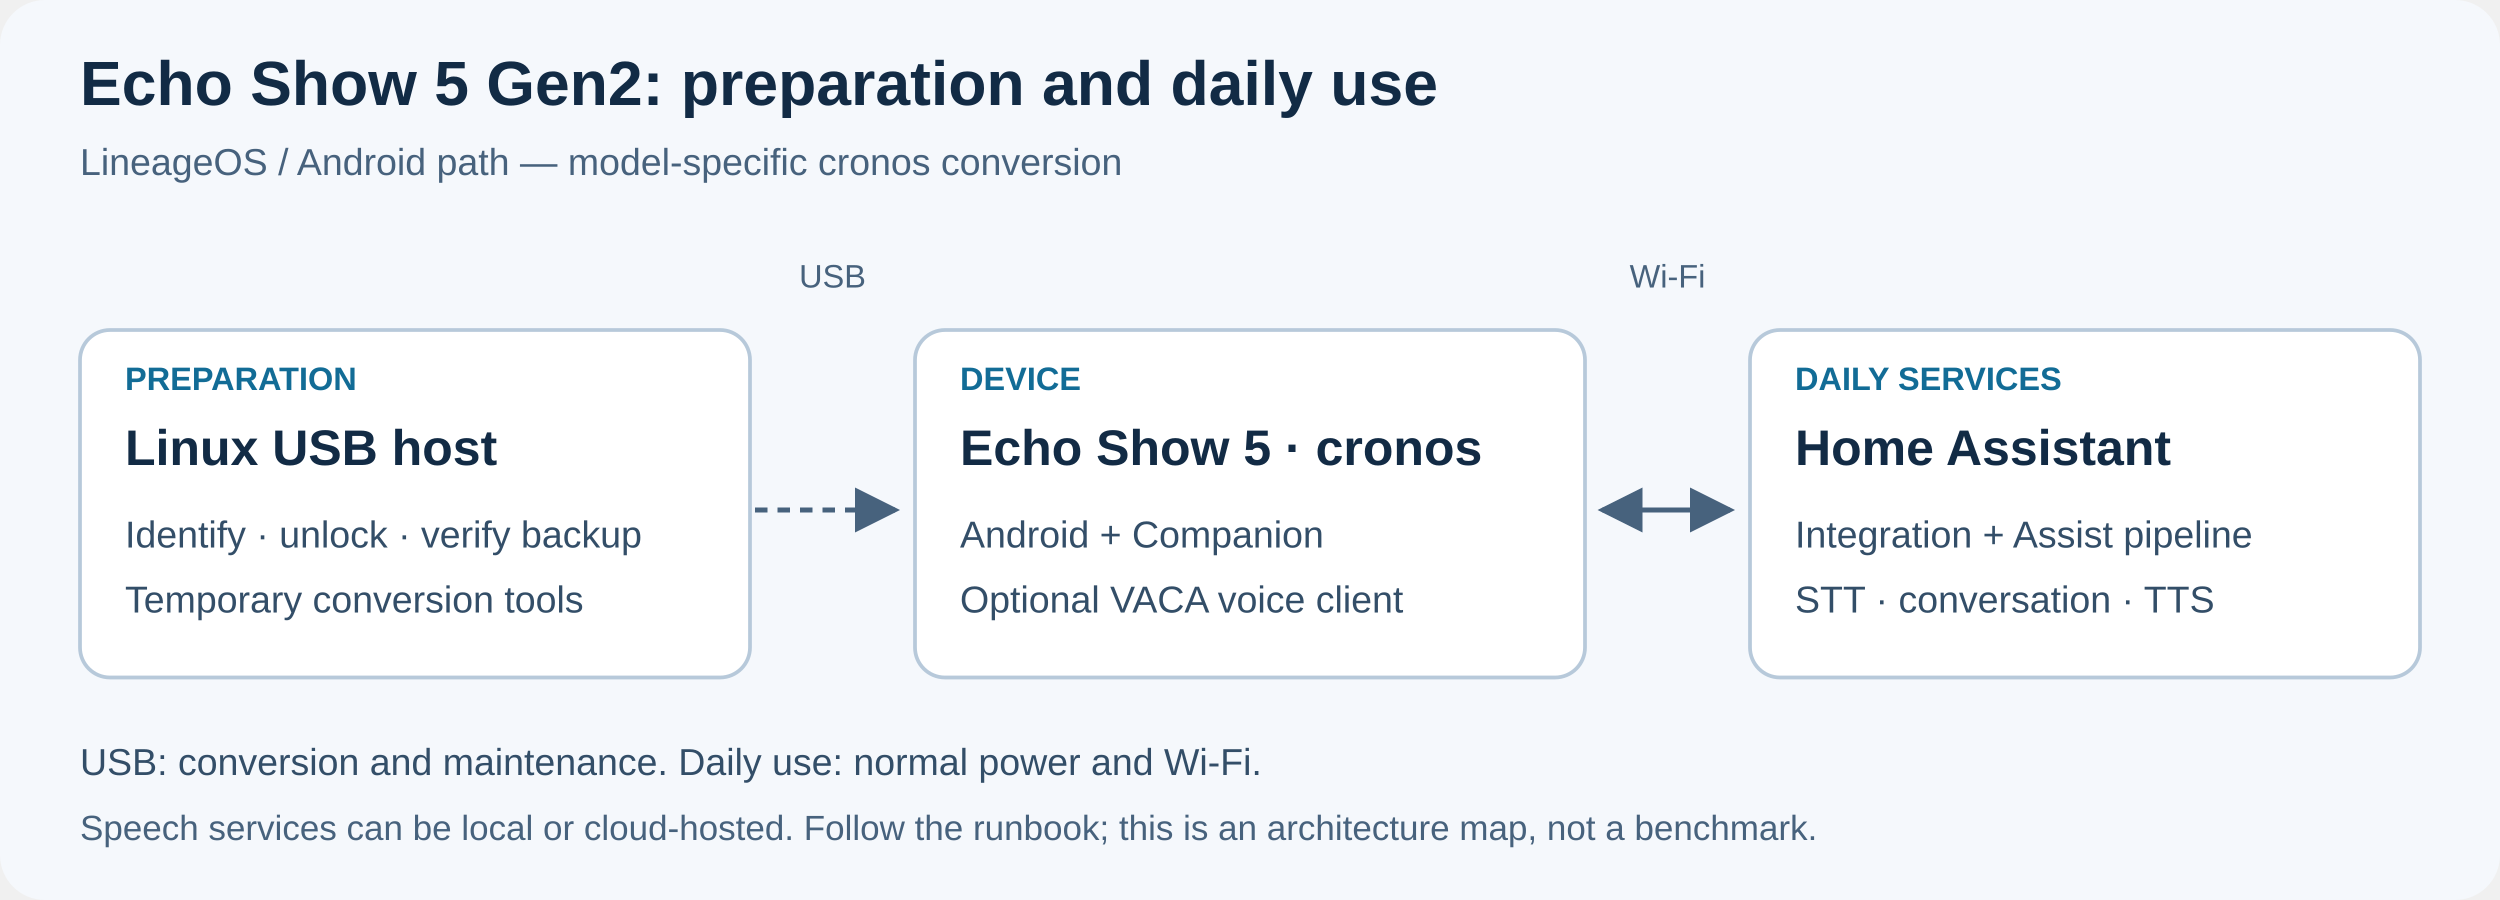
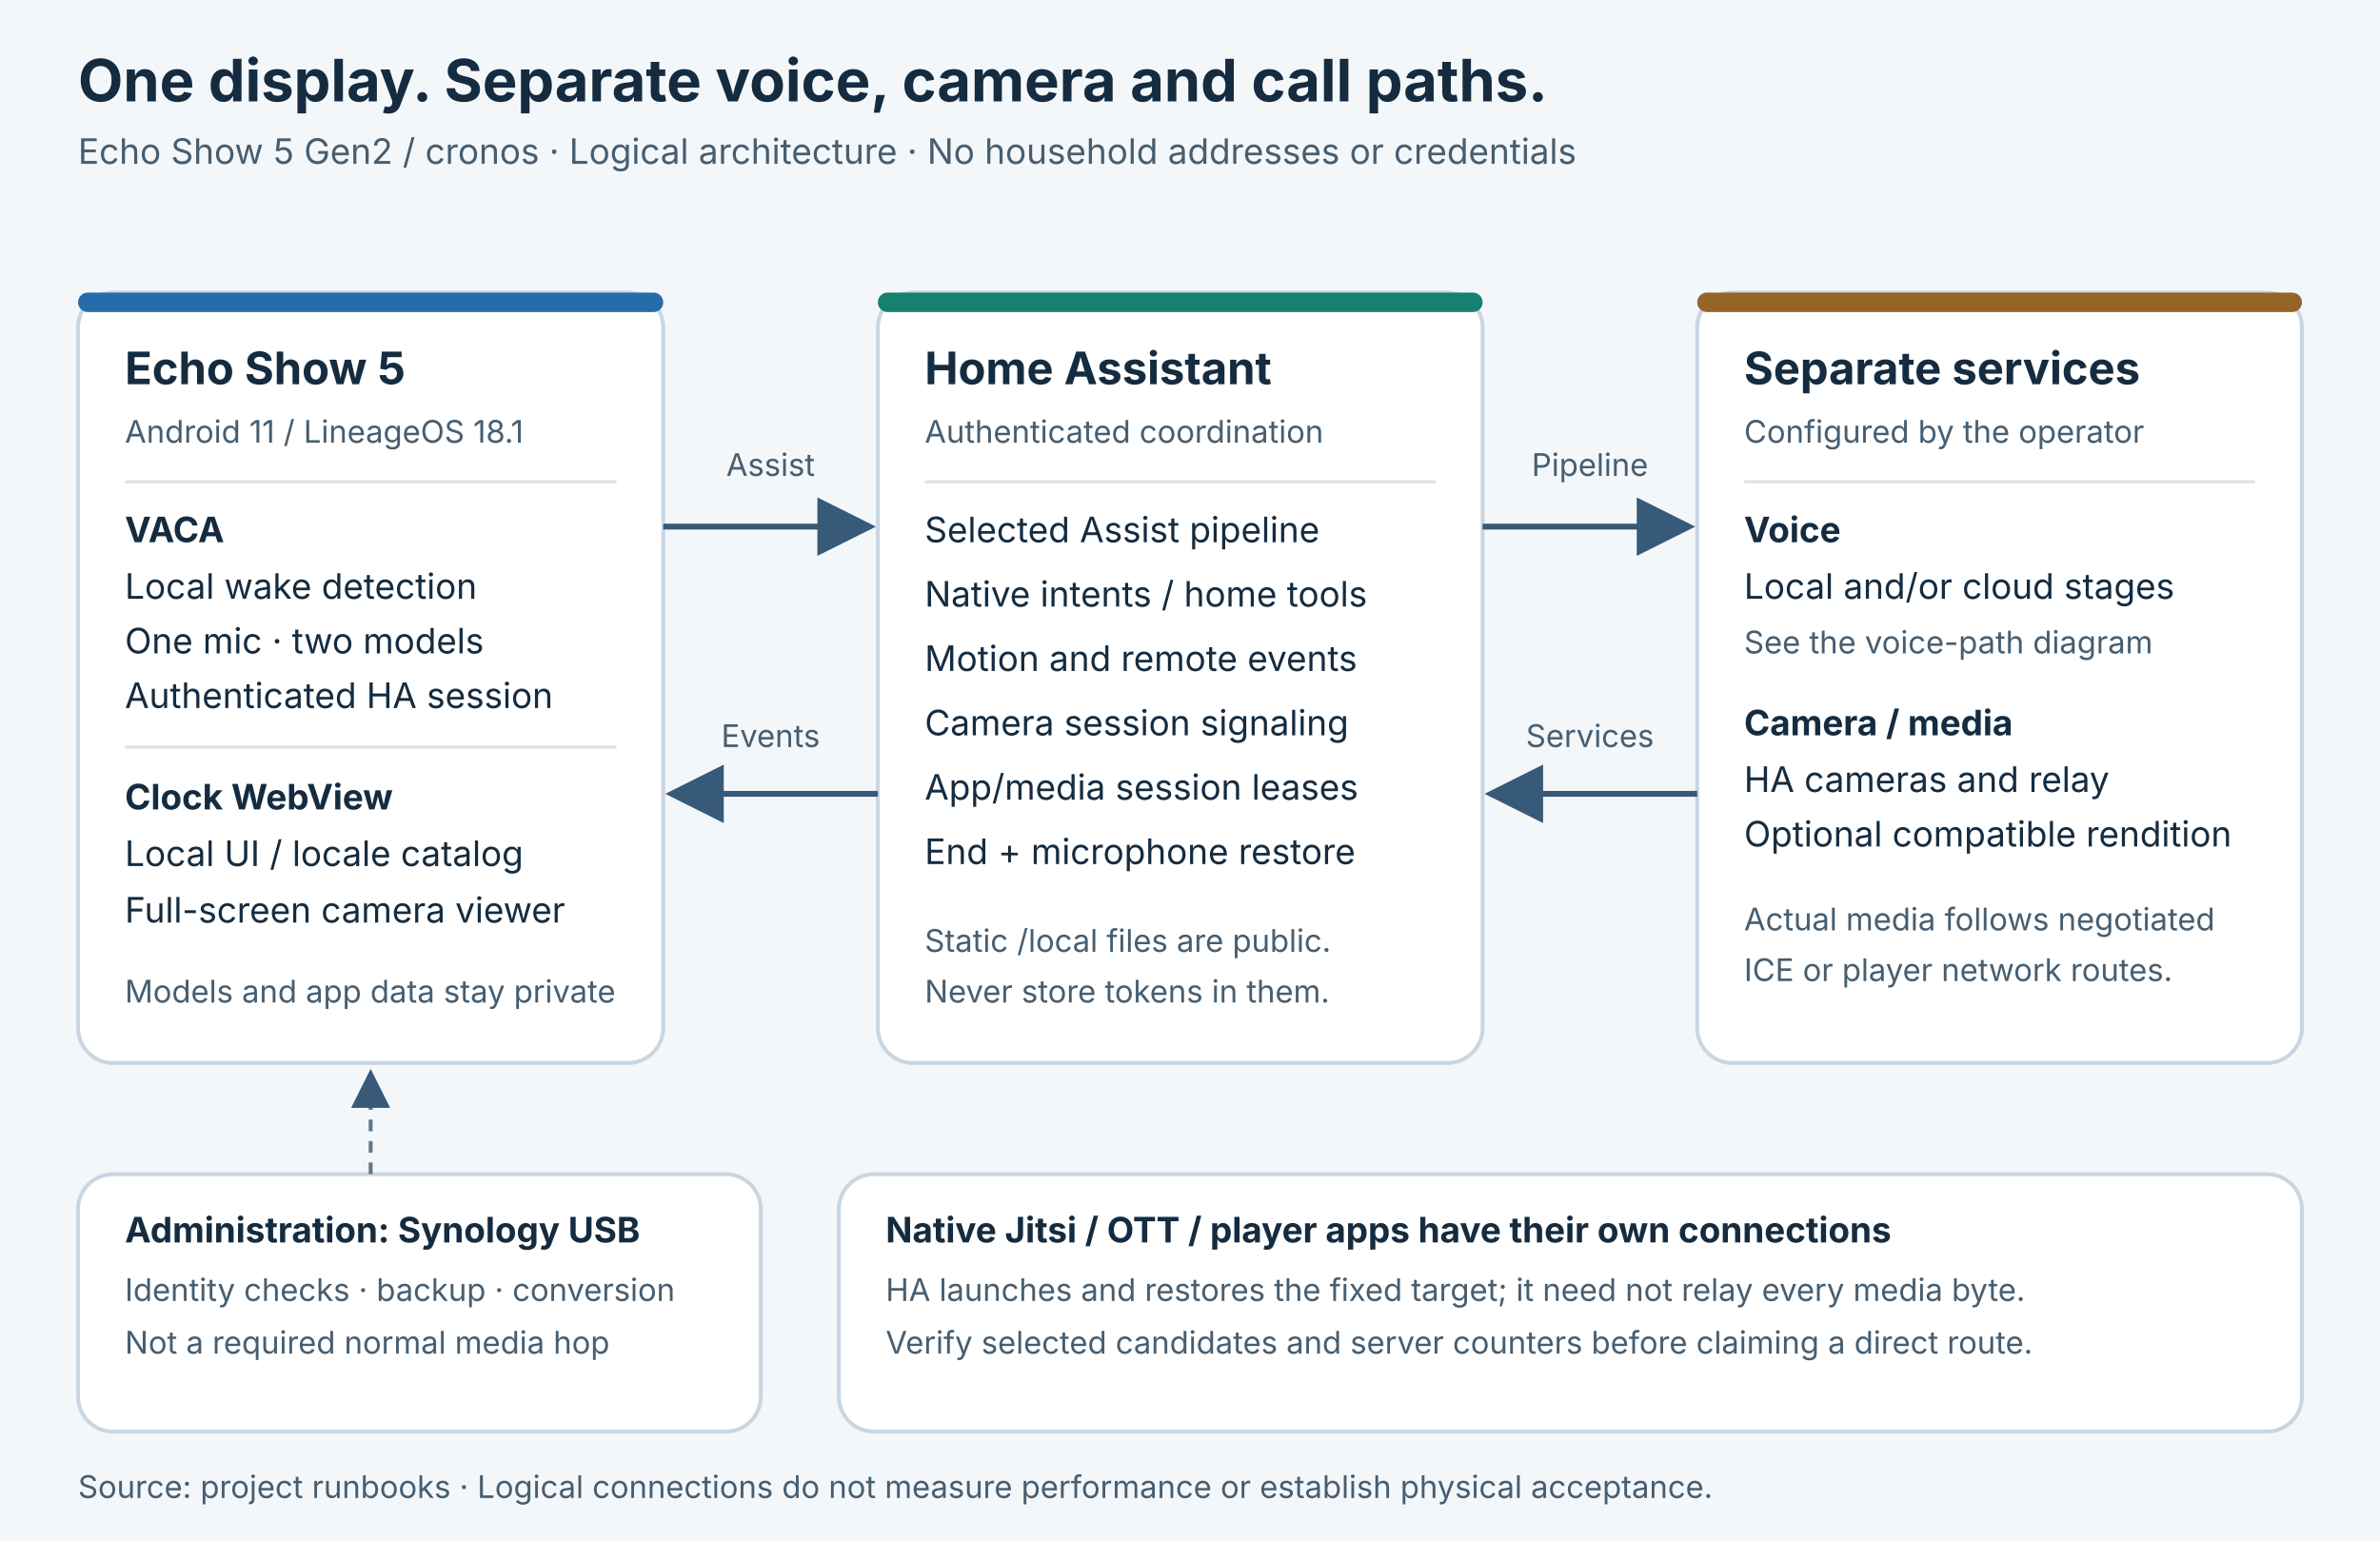
- <svg xmlns="http://www.w3.org/2000/svg" width="1000" height="360" viewBox="0 0 1000 360" role="img" aria-labelledby="title desc">
+ <svg xmlns="http://www.w3.org/2000/svg" width="1220" height="790" viewBox="0 0 1220 790" role="img" aria-labelledby="title description">
  <defs>
-     <marker id="arrow" markerWidth="9" markerHeight="9" refX="8" refY="4.5" orient="auto-start-reverse">
-       <path d="M0 0 L9 4.5 L0 9" fill="#47627d" />
+     <marker id="arrow" markerWidth="10" markerHeight="10" refX="9" refY="5" orient="auto-start-reverse">
+       <path d="M0 0L10 5L0 10Z" fill="#365a78" />
    </marker>
+     <style>
+       text { font-family: system-ui, -apple-system, sans-serif; fill: #152c40; }
+       .title { font-size: 30px; font-weight: 700; }
+       .subtitle { font-size: 18px; fill: #465e71; }
+       .heading { font-size: 23px; font-weight: 700; }
+       .body { font-size: 18px; }
+       .small { font-size: 16px; fill: #465e71; }
+       .panel { fill: #fff; stroke: #c9d6e2; stroke-width: 2; rx: 18; }
+       .rule { stroke: #d9e3eb; stroke-width: 1.5; }
+       .flow { fill: none; stroke: #365a78; stroke-width: 3; marker-end: url(#arrow); }
+     </style>
  </defs>
-   <rect width="1000" height="360" rx="18" fill="#f5f8fc" />
-   <g font-family="Arial, Helvetica, sans-serif">
-     <text x="32" y="42" font-size="25" font-weight="700" fill="#122b45">Echo Show 5 Gen2: preparation and daily use</text>
-     <text x="32" y="70" font-size="15" fill="#47627d">LineageOS / Android path — model-specific cronos conversion</text>
-     <g fill="#ffffff" stroke="#b7c9da" stroke-width="1.5">
-       <rect x="32" y="132" width="268" height="139" rx="12" />
-       <rect x="366" y="132" width="268" height="139" rx="12" />
-       <rect x="700" y="132" width="268" height="139" rx="12" />
-     </g>
-     <g font-size="13" font-weight="700" fill="#126c96">
-       <text x="50" y="156">PREPARATION</text>
-       <text x="384" y="156">DEVICE</text>
-       <text x="718" y="156">DAILY SERVICES</text>
-     </g>
-     <g font-size="20" font-weight="700" fill="#122b45">
-       <text x="50" y="186">Linux USB host</text>
-       <text x="384" y="186">Echo Show 5 · cronos</text>
-       <text x="718" y="186">Home Assistant</text>
-     </g>
-     <g font-size="15" fill="#334e68">
-       <text x="50" y="219">Identify · unlock · verify backup</text>
-       <text x="50" y="245">Temporary conversion tools</text>
-       <text x="384" y="219">Android + Companion</text>
-       <text x="384" y="245">Optional VACA voice client</text>
-       <text x="718" y="219">Integration + Assist pipeline</text>
-       <text x="718" y="245">STT · conversation · TTS</text>
-     </g>
-     <g fill="none" stroke="#47627d" stroke-width="2" marker-end="url(#arrow)">
-       <path d="M302 204 H358" stroke-dasharray="5 4" />
-       <path d="M641 204 H692" marker-start="url(#arrow)" />
-     </g>
-     <g font-size="13" fill="#47627d" text-anchor="middle">
-       <text x="333" y="115">USB</text>
-       <text x="667" y="115">Wi-Fi</text>
-     </g>
-     <text x="32" y="310" font-size="15" fill="#334e68">USB: conversion and maintenance. Daily use: normal power and Wi-Fi.</text>
-     <text x="32" y="336" font-size="14" fill="#47627d">Speech services can be local or cloud-hosted. Follow the runbook; this is an architecture map, not a benchmark.</text>
-   </g>
+   <rect width="1220" height="790" fill="#f4f7fa" />
+   <text x="40" y="52" class="title">One display. Separate voice, camera and call paths.</text>
+   <text x="40" y="84" class="subtitle">Echo Show 5 Gen2 / cronos · Logical architecture · No household addresses or credentials</text>
+   <rect x="40" y="150" width="300" height="395" class="panel" />
+   <rect x="40" y="150" width="300" height="10" rx="5" fill="#276caa" />
+   <text x="64" y="197" class="heading">Echo Show 5</text>
+   <text x="64" y="227" class="small">Android 11 / LineageOS 18.1</text>
+   <line x1="64" y1="247" x2="316" y2="247" class="rule" />
+   <text x="64" y="278" class="body" font-weight="700">VACA</text>
+   <text x="64" y="307" class="body">Local wake detection</text>
+   <text x="64" y="335" class="body">One mic · two models</text>
+   <text x="64" y="363" class="body">Authenticated HA session</text>
+   <line x1="64" y1="383" x2="316" y2="383" class="rule" />
+   <text x="64" y="415" class="body" font-weight="700">Clock WebView</text>
+   <text x="64" y="444" class="body">Local UI / locale catalog</text>
+   <text x="64" y="473" class="body">Full-screen camera viewer</text>
+   <text x="64" y="514" class="small">Models and app data stay private</text>
+   <rect x="450" y="150" width="310" height="395" class="panel" />
+   <rect x="450" y="150" width="310" height="10" rx="5" fill="#16816e" />
+   <text x="474" y="197" class="heading">Home Assistant</text>
+   <text x="474" y="227" class="small">Authenticated coordination</text>
+   <line x1="474" y1="247" x2="736" y2="247" class="rule" />
+   <text x="474" y="278" class="body">Selected Assist pipeline</text>
+   <text x="474" y="311" class="body">Native intents / home tools</text>
+   <text x="474" y="344" class="body">Motion and remote events</text>
+   <text x="474" y="377" class="body">Camera session signaling</text>
+   <text x="474" y="410" class="body">App/media session leases</text>
+   <text x="474" y="443" class="body">End + microphone restore</text>
+   <text x="474" y="488" class="small">Static /local files are public.</text>
+   <text x="474" y="514" class="small">Never store tokens in them.</text>
+   <rect x="870" y="150" width="310" height="395" class="panel" />
+   <rect x="870" y="150" width="310" height="10" rx="5" fill="#956528" />
+   <text x="894" y="197" class="heading">Separate services</text>
+   <text x="894" y="227" class="small">Configured by the operator</text>
+   <line x1="894" y1="247" x2="1156" y2="247" class="rule" />
+   <text x="894" y="278" class="body" font-weight="700">Voice</text>
+   <text x="894" y="307" class="body">Local and/or cloud stages</text>
+   <text x="894" y="335" class="small">See the voice-path diagram</text>
+   <text x="894" y="377" class="body" font-weight="700">Camera / media</text>
+   <text x="894" y="406" class="body">HA cameras and relay</text>
+   <text x="894" y="434" class="body">Optional compatible rendition</text>
+   <text x="894" y="477" class="small">Actual media follows negotiated</text>
+   <text x="894" y="503" class="small">ICE or player network routes.</text>
+   <path d="M340 270H446" class="flow" />
+   <text x="395" y="244" class="small" text-anchor="middle">Assist</text>
+   <path d="M450 407H344" class="flow" />
+   <text x="395" y="383" class="small" text-anchor="middle">Events</text>
+   <path d="M760 270H866" class="flow" />
+   <text x="815" y="244" class="small" text-anchor="middle">Pipeline</text>
+   <path d="M870 407H764" class="flow" />
+   <text x="815" y="383" class="small" text-anchor="middle">Services</text>
+   <rect x="40" y="602" width="350" height="132" class="panel" />
+   <text x="64" y="637" class="body" font-weight="700">Administration: Synology USB</text>
+   <text x="64" y="667" class="small">Identity checks · backup · conversion</text>
+   <text x="64" y="694" class="small">Not a required normal media hop</text>
+   <path d="M190 602V550" fill="none" stroke="#60778b" stroke-width="2" stroke-dasharray="6 5" marker-end="url(#arrow)" />
+   <rect x="430" y="602" width="750" height="132" class="panel" />
+   <text x="454" y="637" class="body" font-weight="700">Native Jitsi / OTT / player apps have their own connections</text>
+   <text x="454" y="667" class="small">HA launches and restores the fixed target; it need not relay every media byte.</text>
+   <text x="454" y="694" class="small">Verify selected candidates and server counters before claiming a direct route.</text>
+   <text x="40" y="768" class="small">Source: project runbooks · Logical connections do not measure performance or establish physical acceptance.</text>
</svg>
